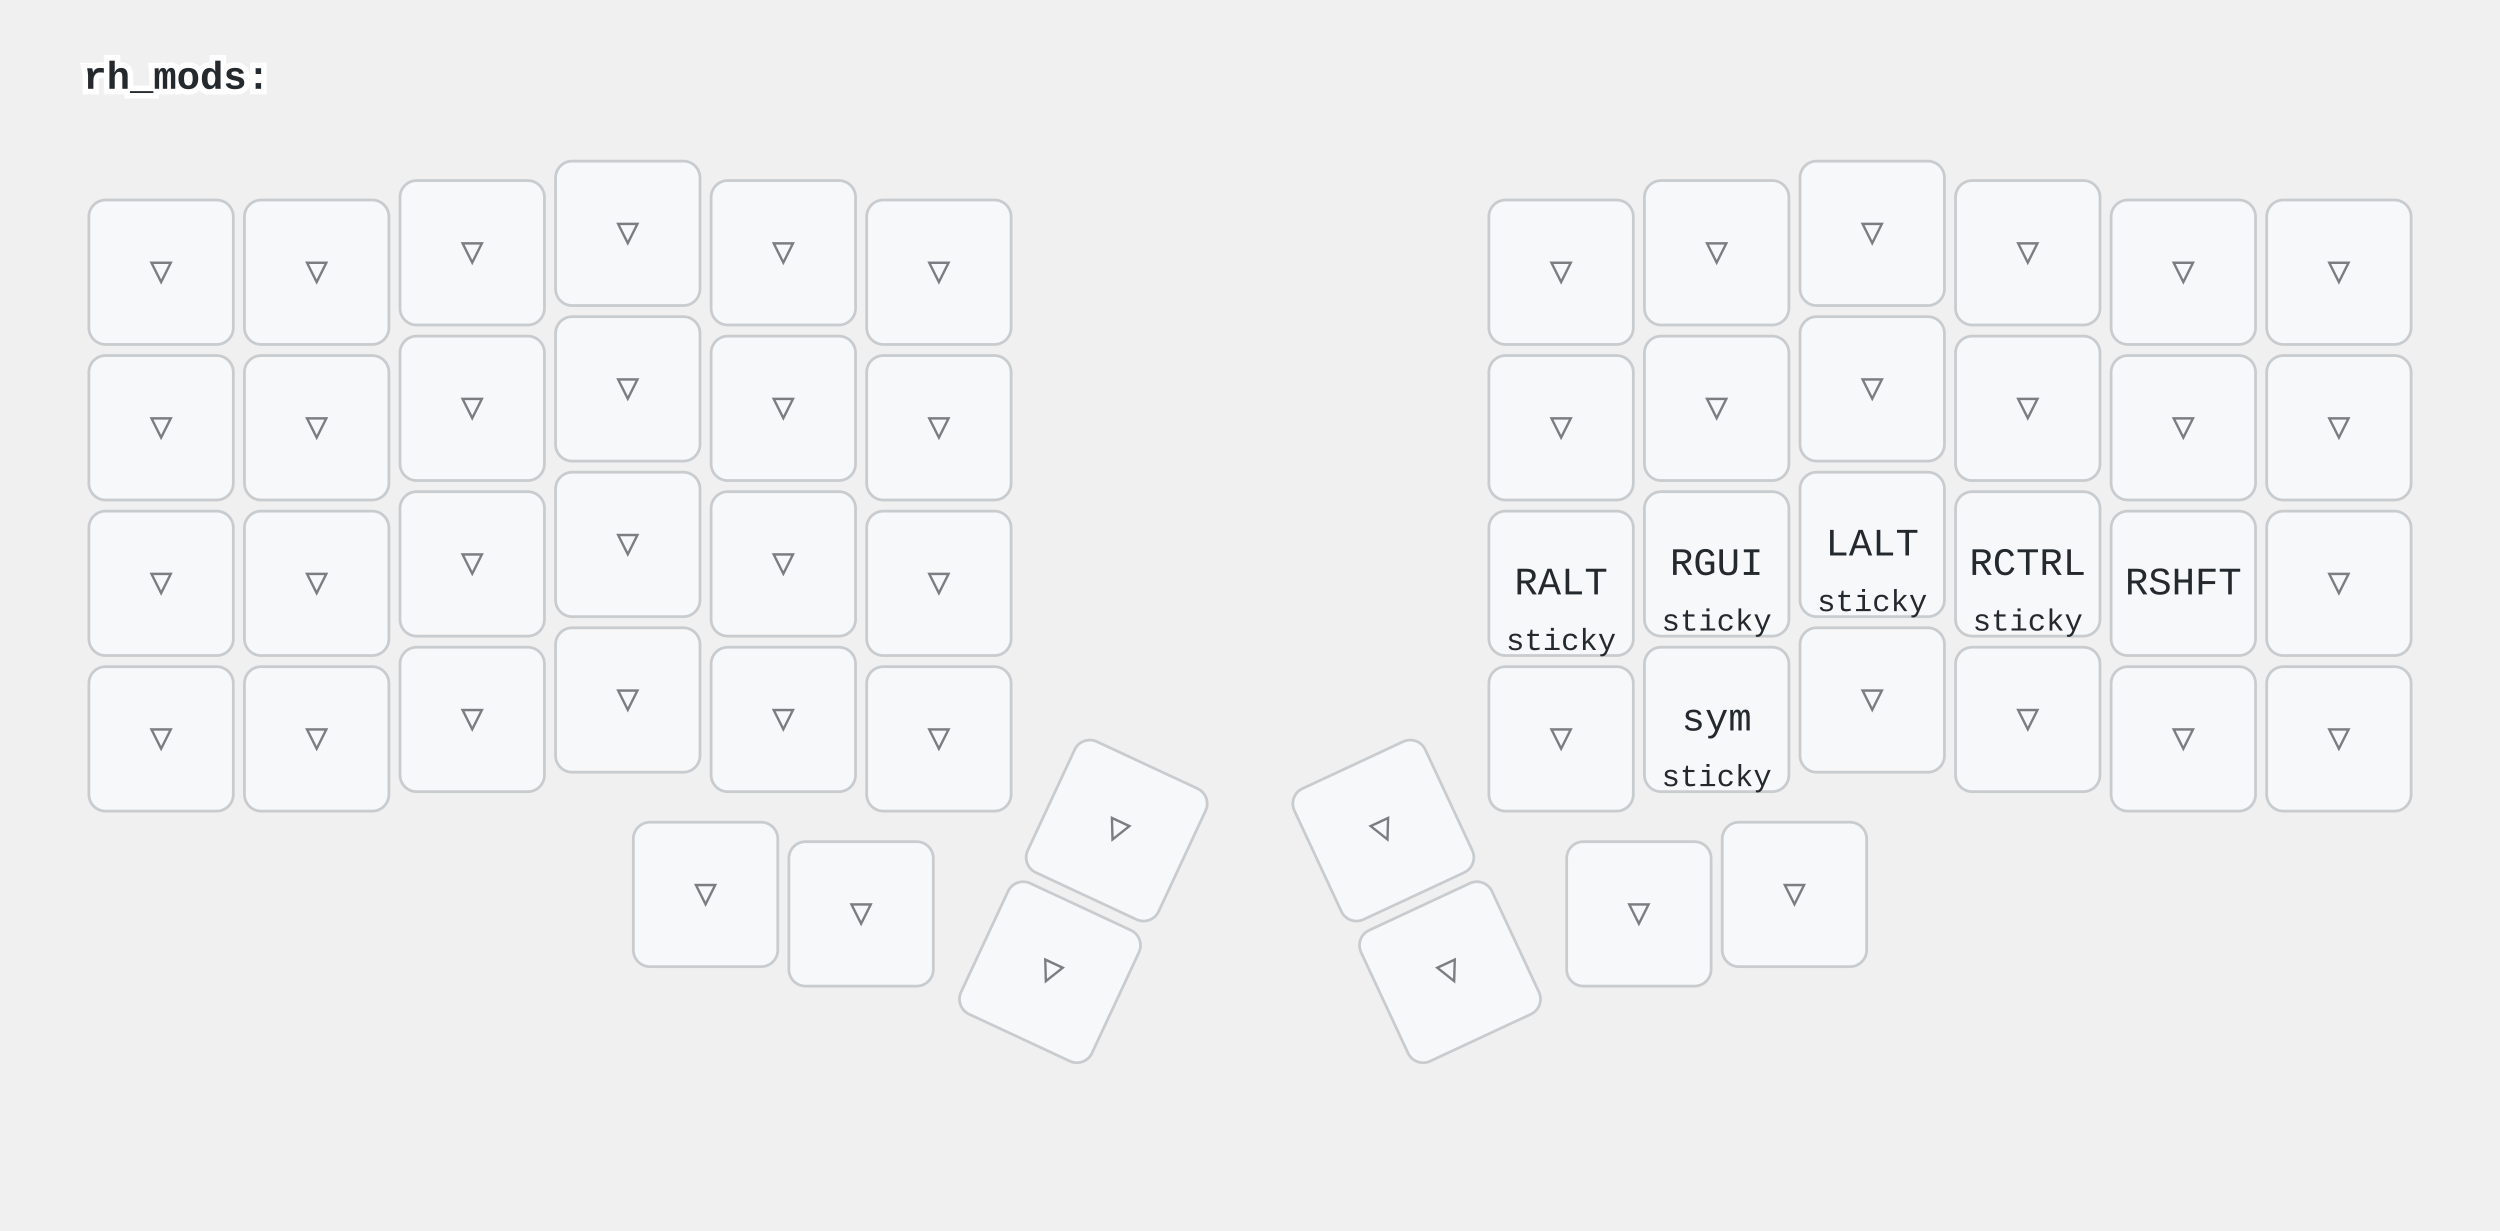
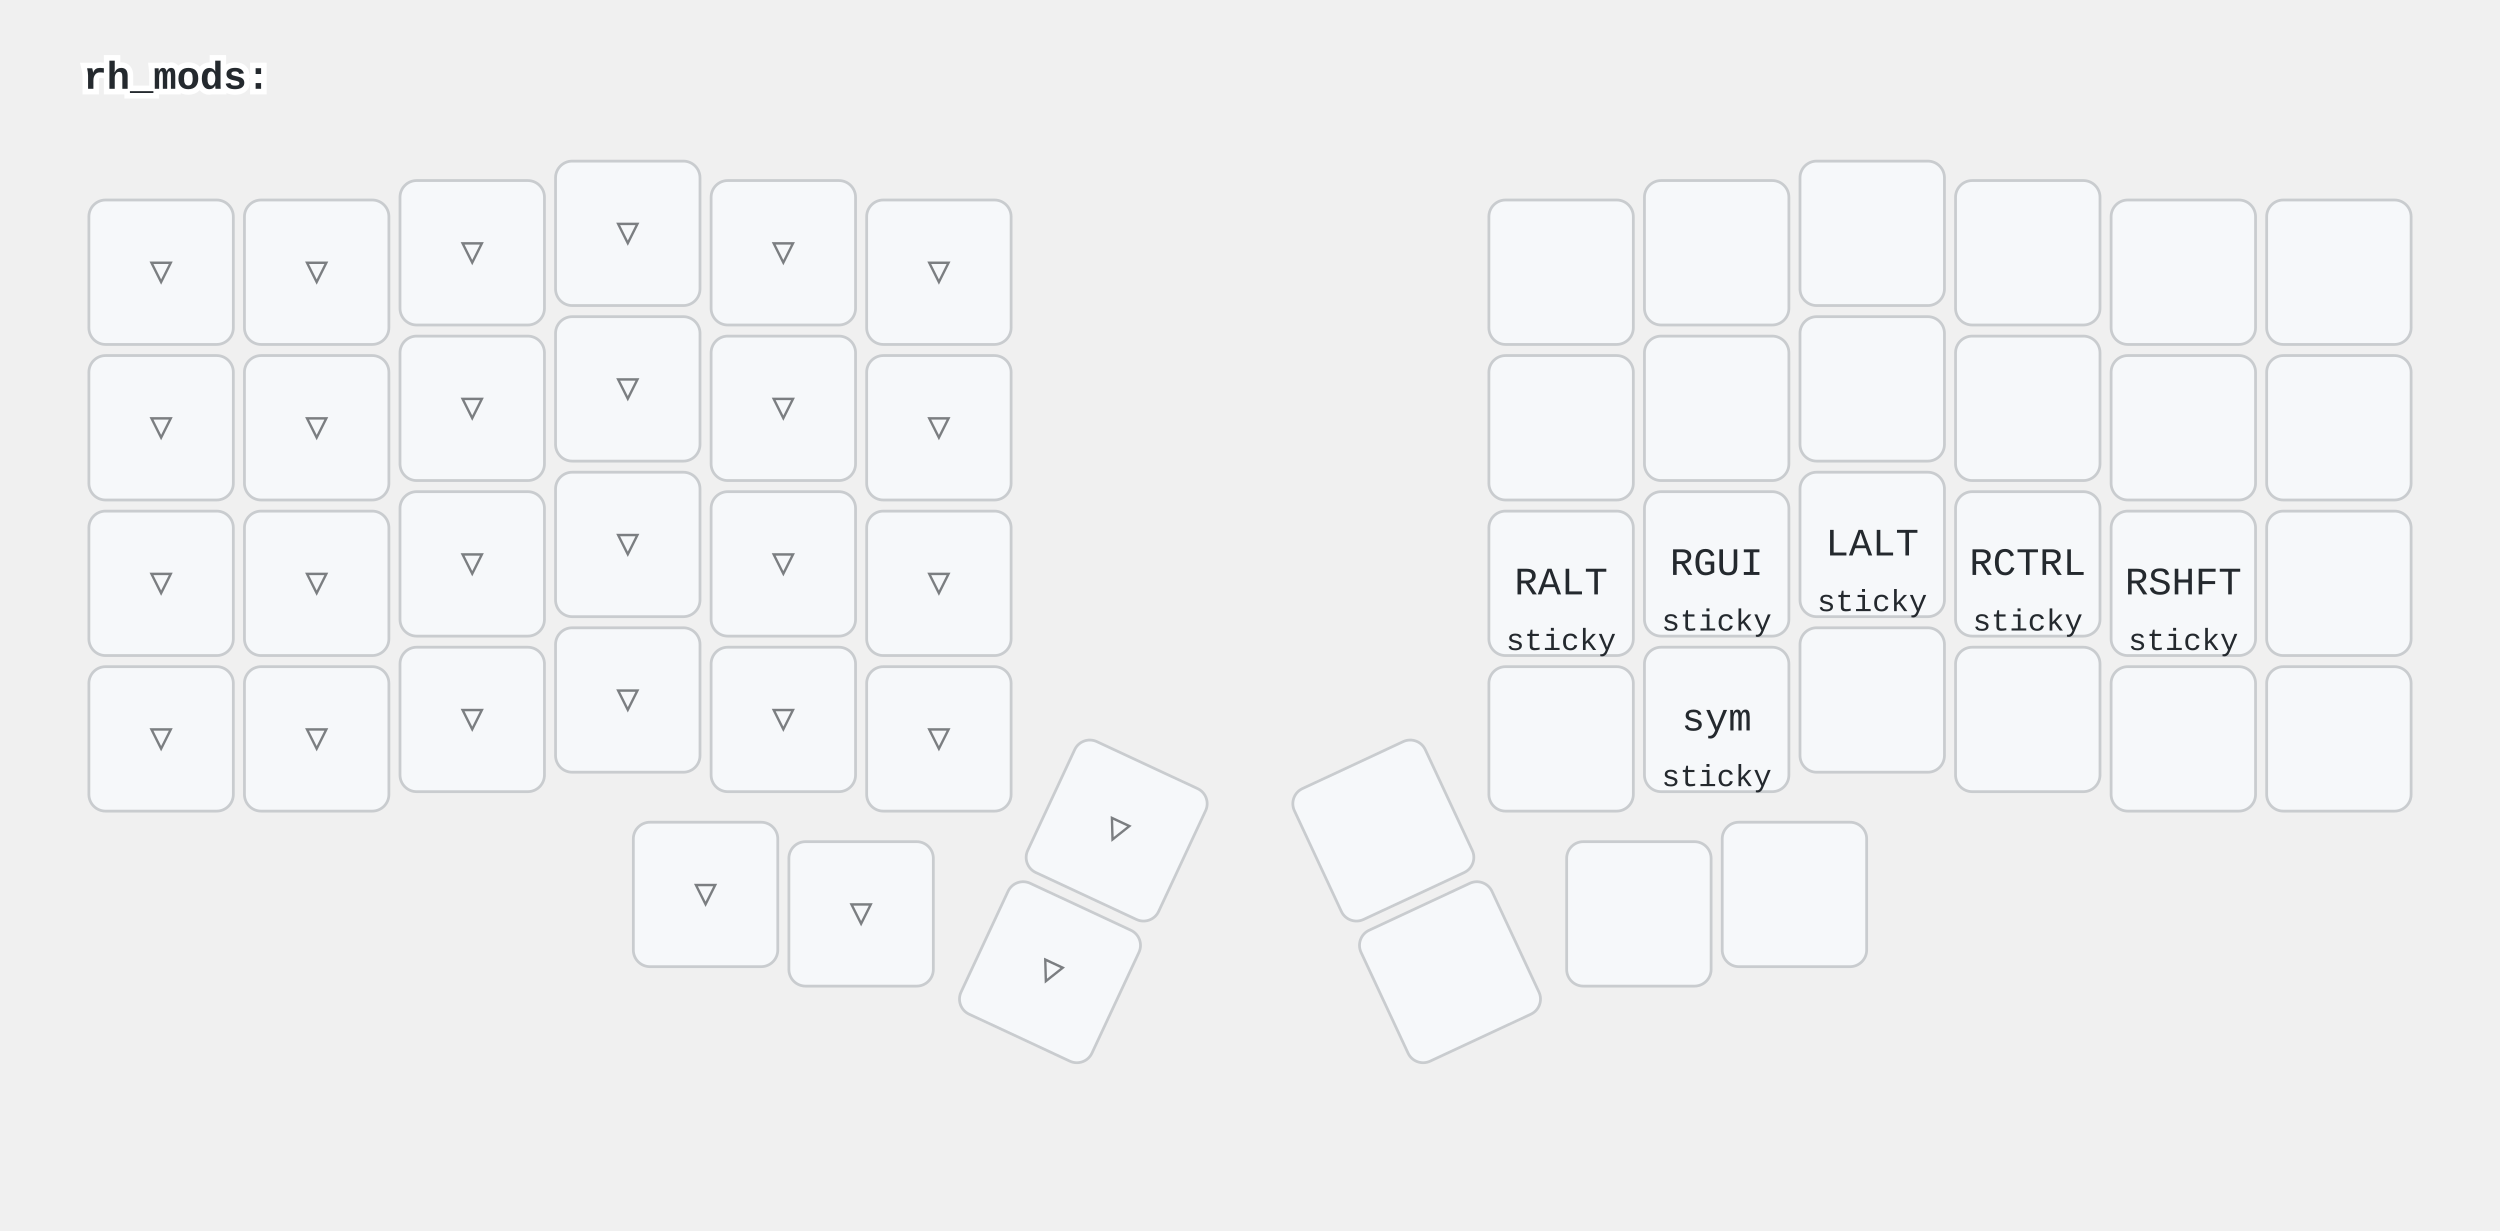
<svg xmlns="http://www.w3.org/2000/svg" width="900" height="443" viewBox="0 0 900 443" class="keymap">
  <style>/* inherit to force styles through use tags */
svg path {
    fill: inherit;
}

/* font and background color specifications */
svg.keymap {
    font-family: SFMono-Regular,Consolas,Liberation Mono,Menlo,monospace;
    font-size: 14px;
    font-kerning: normal;
    text-rendering: optimizeLegibility;
    fill: #24292e;
}

/* default key styling */
rect.key {
    fill: #f6f8fa;
}

rect.key, rect.combo {
    stroke: #c9cccf;
    stroke-width: 1;
}

/* default key side styling, only used is draw_key_sides is set */
rect.side {
    filter: brightness(90%);
}

/* color accent for combo boxes */
rect.combo, rect.combo-separate {
    fill: #cdf;
}

/* color accent for held keys */
rect.held, rect.combo.held {
    fill: #fdd;
}

/* color accent for ghost (optional) keys */
rect.ghost, rect.combo.ghost {
    stroke-dasharray: 4, 4;
    stroke-width: 2;
}

text {
    text-anchor: middle;
    dominant-baseline: middle;
}

/* styling for layer labels */
text.label {
    font-weight: bold;
    text-anchor: start;
    stroke: white;
    stroke-width: 4;
    paint-order: stroke;
}

/* styling for optional footer */
text.footer {
    text-anchor: end;
    dominant-baseline: auto;
    stroke: white;
    stroke-width: 4;
    paint-order: stroke;
}

/* styling for combo tap, and key non-tap label text */
text.combo, text.hold, text.shifted, text.left, text.right, text.tl, text.tr, text.bl, text.br {
    font-size: 11px;
}

text.hold, text.bl, text.br {
    text-anchor: middle;
    dominant-baseline: auto;
}

text.shifted, text.tl, text.tr {
    text-anchor: middle;
    dominant-baseline: hanging;
}

text.left, text.tl, text.bl {
    text-anchor: start;
}

text.right, text.tr, text.br {
    text-anchor: end;
}

text.layer-activator {
    text-decoration: underline;
}

/* styling for hold/shifted label text in combo box */
text.combo.hold, text.combo.shifted, text.combo.left, text.combo.right {
    font-size: 8px;
}

/* lighter symbol for transparent keys */
text.trans {
    fill: #7b7e81;
}

/* styling for combo dendrons */
path.combo {
    stroke-width: 1;
    stroke: gray;
    fill: none;
}

/* Start Tabler Icons Cleanup */
/* cannot use height/width with glyphs */
.icon-tabler &gt; path {
    fill: inherit;
    stroke: inherit;
    stroke-width: 2;
}
/* hide tabler's default box */
.icon-tabler &gt; path[stroke="none"][fill="none"] {
    visibility: hidden;
}
/* End Tabler Icons Cleanup */
</style>
  <g transform="translate(30, 0)" class="layer-rh_mods">
    <text x="0" y="28" class="label" id="rh_mods">rh_mods:</text>
    <g transform="translate(0, 56)">
      <g transform="translate(28, 42)" class="key trans keypos-0">
        <rect rx="6" ry="6" x="-26" y="-26" width="52" height="52" class="key trans" />
        <text x="0" y="0" class="key trans tap">▽</text>
      </g>
      <g transform="translate(84, 42)" class="key trans keypos-1">
        <rect rx="6" ry="6" x="-26" y="-26" width="52" height="52" class="key trans" />
        <text x="0" y="0" class="key trans tap">▽</text>
      </g>
      <g transform="translate(140, 35)" class="key trans keypos-2">
        <rect rx="6" ry="6" x="-26" y="-26" width="52" height="52" class="key trans" />
        <text x="0" y="0" class="key trans tap">▽</text>
      </g>
      <g transform="translate(196, 28)" class="key trans keypos-3">
        <rect rx="6" ry="6" x="-26" y="-26" width="52" height="52" class="key trans" />
        <text x="0" y="0" class="key trans tap">▽</text>
      </g>
      <g transform="translate(252, 35)" class="key trans keypos-4">
        <rect rx="6" ry="6" x="-26" y="-26" width="52" height="52" class="key trans" />
        <text x="0" y="0" class="key trans tap">▽</text>
      </g>
      <g transform="translate(308, 42)" class="key trans keypos-5">
        <rect rx="6" ry="6" x="-26" y="-26" width="52" height="52" class="key trans" />
        <text x="0" y="0" class="key trans tap">▽</text>
      </g>
-       <g transform="translate(532, 42)" class="key trans keypos-6">
-         <rect rx="6" ry="6" x="-26" y="-26" width="52" height="52" class="key trans" />
-         <text x="0" y="0" class="key trans tap">▽</text>
-       </g>
-       <g transform="translate(588, 35)" class="key trans keypos-7">
-         <rect rx="6" ry="6" x="-26" y="-26" width="52" height="52" class="key trans" />
-         <text x="0" y="0" class="key trans tap">▽</text>
-       </g>
-       <g transform="translate(644, 28)" class="key trans keypos-8">
-         <rect rx="6" ry="6" x="-26" y="-26" width="52" height="52" class="key trans" />
-         <text x="0" y="0" class="key trans tap">▽</text>
-       </g>
-       <g transform="translate(700, 35)" class="key trans keypos-9">
-         <rect rx="6" ry="6" x="-26" y="-26" width="52" height="52" class="key trans" />
-         <text x="0" y="0" class="key trans tap">▽</text>
-       </g>
-       <g transform="translate(756, 42)" class="key trans keypos-10">
-         <rect rx="6" ry="6" x="-26" y="-26" width="52" height="52" class="key trans" />
-         <text x="0" y="0" class="key trans tap">▽</text>
-       </g>
-       <g transform="translate(812, 42)" class="key trans keypos-11">
-         <rect rx="6" ry="6" x="-26" y="-26" width="52" height="52" class="key trans" />
-         <text x="0" y="0" class="key trans tap">▽</text>
+       <g transform="translate(532, 42)" class="key keypos-6">
+         <rect rx="6" ry="6" x="-26" y="-26" width="52" height="52" class="key" />
+       </g>
+       <g transform="translate(588, 35)" class="key keypos-7">
+         <rect rx="6" ry="6" x="-26" y="-26" width="52" height="52" class="key" />
+       </g>
+       <g transform="translate(644, 28)" class="key keypos-8">
+         <rect rx="6" ry="6" x="-26" y="-26" width="52" height="52" class="key" />
+       </g>
+       <g transform="translate(700, 35)" class="key keypos-9">
+         <rect rx="6" ry="6" x="-26" y="-26" width="52" height="52" class="key" />
+       </g>
+       <g transform="translate(756, 42)" class="key keypos-10">
+         <rect rx="6" ry="6" x="-26" y="-26" width="52" height="52" class="key" />
+       </g>
+       <g transform="translate(812, 42)" class="key keypos-11">
+         <rect rx="6" ry="6" x="-26" y="-26" width="52" height="52" class="key" />
      </g>
      <g transform="translate(28, 98)" class="key trans keypos-12">
        <rect rx="6" ry="6" x="-26" y="-26" width="52" height="52" class="key trans" />
        <text x="0" y="0" class="key trans tap">▽</text>
      </g>
      <g transform="translate(84, 98)" class="key trans keypos-13">
        <rect rx="6" ry="6" x="-26" y="-26" width="52" height="52" class="key trans" />
        <text x="0" y="0" class="key trans tap">▽</text>
      </g>
      <g transform="translate(140, 91)" class="key trans keypos-14">
        <rect rx="6" ry="6" x="-26" y="-26" width="52" height="52" class="key trans" />
        <text x="0" y="0" class="key trans tap">▽</text>
      </g>
      <g transform="translate(196, 84)" class="key trans keypos-15">
        <rect rx="6" ry="6" x="-26" y="-26" width="52" height="52" class="key trans" />
        <text x="0" y="0" class="key trans tap">▽</text>
      </g>
      <g transform="translate(252, 91)" class="key trans keypos-16">
        <rect rx="6" ry="6" x="-26" y="-26" width="52" height="52" class="key trans" />
        <text x="0" y="0" class="key trans tap">▽</text>
      </g>
      <g transform="translate(308, 98)" class="key trans keypos-17">
        <rect rx="6" ry="6" x="-26" y="-26" width="52" height="52" class="key trans" />
        <text x="0" y="0" class="key trans tap">▽</text>
      </g>
-       <g transform="translate(532, 98)" class="key trans keypos-18">
-         <rect rx="6" ry="6" x="-26" y="-26" width="52" height="52" class="key trans" />
-         <text x="0" y="0" class="key trans tap">▽</text>
-       </g>
-       <g transform="translate(588, 91)" class="key trans keypos-19">
-         <rect rx="6" ry="6" x="-26" y="-26" width="52" height="52" class="key trans" />
-         <text x="0" y="0" class="key trans tap">▽</text>
-       </g>
-       <g transform="translate(644, 84)" class="key trans keypos-20">
-         <rect rx="6" ry="6" x="-26" y="-26" width="52" height="52" class="key trans" />
-         <text x="0" y="0" class="key trans tap">▽</text>
-       </g>
-       <g transform="translate(700, 91)" class="key trans keypos-21">
-         <rect rx="6" ry="6" x="-26" y="-26" width="52" height="52" class="key trans" />
-         <text x="0" y="0" class="key trans tap">▽</text>
-       </g>
-       <g transform="translate(756, 98)" class="key trans keypos-22">
-         <rect rx="6" ry="6" x="-26" y="-26" width="52" height="52" class="key trans" />
-         <text x="0" y="0" class="key trans tap">▽</text>
-       </g>
-       <g transform="translate(812, 98)" class="key trans keypos-23">
-         <rect rx="6" ry="6" x="-26" y="-26" width="52" height="52" class="key trans" />
-         <text x="0" y="0" class="key trans tap">▽</text>
+       <g transform="translate(532, 98)" class="key keypos-18">
+         <rect rx="6" ry="6" x="-26" y="-26" width="52" height="52" class="key" />
+       </g>
+       <g transform="translate(588, 91)" class="key keypos-19">
+         <rect rx="6" ry="6" x="-26" y="-26" width="52" height="52" class="key" />
+       </g>
+       <g transform="translate(644, 84)" class="key keypos-20">
+         <rect rx="6" ry="6" x="-26" y="-26" width="52" height="52" class="key" />
+       </g>
+       <g transform="translate(700, 91)" class="key keypos-21">
+         <rect rx="6" ry="6" x="-26" y="-26" width="52" height="52" class="key" />
+       </g>
+       <g transform="translate(756, 98)" class="key keypos-22">
+         <rect rx="6" ry="6" x="-26" y="-26" width="52" height="52" class="key" />
+       </g>
+       <g transform="translate(812, 98)" class="key keypos-23">
+         <rect rx="6" ry="6" x="-26" y="-26" width="52" height="52" class="key" />
      </g>
      <g transform="translate(28, 154)" class="key trans keypos-24">
        <rect rx="6" ry="6" x="-26" y="-26" width="52" height="52" class="key trans" />
        <text x="0" y="0" class="key trans tap">▽</text>
      </g>
      <g transform="translate(84, 154)" class="key trans keypos-25">
        <rect rx="6" ry="6" x="-26" y="-26" width="52" height="52" class="key trans" />
        <text x="0" y="0" class="key trans tap">▽</text>
      </g>
      <g transform="translate(140, 147)" class="key trans keypos-26">
        <rect rx="6" ry="6" x="-26" y="-26" width="52" height="52" class="key trans" />
        <text x="0" y="0" class="key trans tap">▽</text>
      </g>
      <g transform="translate(196, 140)" class="key trans keypos-27">
        <rect rx="6" ry="6" x="-26" y="-26" width="52" height="52" class="key trans" />
        <text x="0" y="0" class="key trans tap">▽</text>
      </g>
      <g transform="translate(252, 147)" class="key trans keypos-28">
        <rect rx="6" ry="6" x="-26" y="-26" width="52" height="52" class="key trans" />
        <text x="0" y="0" class="key trans tap">▽</text>
      </g>
      <g transform="translate(308, 154)" class="key trans keypos-29">
        <rect rx="6" ry="6" x="-26" y="-26" width="52" height="52" class="key trans" />
        <text x="0" y="0" class="key trans tap">▽</text>
      </g>
      <g transform="translate(532, 154)" class="key keypos-30">
        <rect rx="6" ry="6" x="-26" y="-26" width="52" height="52" class="key" />
        <text x="0" y="0" class="key tap">RALT</text>
        <text x="0" y="24" class="key hold">sticky</text>
      </g>
      <g transform="translate(588, 147)" class="key keypos-31">
        <rect rx="6" ry="6" x="-26" y="-26" width="52" height="52" class="key" />
        <text x="0" y="0" class="key tap">RGUI</text>
        <text x="0" y="24" class="key hold">sticky</text>
      </g>
      <g transform="translate(644, 140)" class="key keypos-32">
        <rect rx="6" ry="6" x="-26" y="-26" width="52" height="52" class="key" />
        <text x="0" y="0" class="key tap">LALT</text>
        <text x="0" y="24" class="key hold">sticky</text>
      </g>
      <g transform="translate(700, 147)" class="key keypos-33">
        <rect rx="6" ry="6" x="-26" y="-26" width="52" height="52" class="key" />
        <text x="0" y="0" class="key tap">RCTRL</text>
        <text x="0" y="24" class="key hold">sticky</text>
      </g>
      <g transform="translate(756, 154)" class="key keypos-34">
        <rect rx="6" ry="6" x="-26" y="-26" width="52" height="52" class="key" />
        <text x="0" y="0" class="key tap">RSHFT</text>
-       </g>
-       <g transform="translate(812, 154)" class="key trans keypos-35">
-         <rect rx="6" ry="6" x="-26" y="-26" width="52" height="52" class="key trans" />
-         <text x="0" y="0" class="key trans tap">▽</text>
+         <text x="0" y="24" class="key hold">sticky</text>
+       </g>
+       <g transform="translate(812, 154)" class="key keypos-35">
+         <rect rx="6" ry="6" x="-26" y="-26" width="52" height="52" class="key" />
      </g>
      <g transform="translate(28, 210)" class="key trans keypos-36">
        <rect rx="6" ry="6" x="-26" y="-26" width="52" height="52" class="key trans" />
        <text x="0" y="0" class="key trans tap">▽</text>
      </g>
      <g transform="translate(84, 210)" class="key trans keypos-37">
        <rect rx="6" ry="6" x="-26" y="-26" width="52" height="52" class="key trans" />
        <text x="0" y="0" class="key trans tap">▽</text>
      </g>
      <g transform="translate(140, 203)" class="key trans keypos-38">
        <rect rx="6" ry="6" x="-26" y="-26" width="52" height="52" class="key trans" />
        <text x="0" y="0" class="key trans tap">▽</text>
      </g>
      <g transform="translate(196, 196)" class="key trans keypos-39">
        <rect rx="6" ry="6" x="-26" y="-26" width="52" height="52" class="key trans" />
        <text x="0" y="0" class="key trans tap">▽</text>
      </g>
      <g transform="translate(252, 203)" class="key trans keypos-40">
        <rect rx="6" ry="6" x="-26" y="-26" width="52" height="52" class="key trans" />
        <text x="0" y="0" class="key trans tap">▽</text>
      </g>
      <g transform="translate(308, 210)" class="key trans keypos-41">
        <rect rx="6" ry="6" x="-26" y="-26" width="52" height="52" class="key trans" />
        <text x="0" y="0" class="key trans tap">▽</text>
      </g>
      <g transform="translate(372, 243) rotate(25.0)" class="key trans keypos-42">
        <rect rx="6" ry="6" x="-26" y="-26" width="52" height="52" class="key trans" />
        <text x="0" y="0" class="key trans tap">▽</text>
      </g>
-       <g transform="translate(468, 243) rotate(-25.0)" class="key trans keypos-43">
-         <rect rx="6" ry="6" x="-26" y="-26" width="52" height="52" class="key trans" />
-         <text x="0" y="0" class="key trans tap">▽</text>
-       </g>
-       <g transform="translate(532, 210)" class="key trans keypos-44">
-         <rect rx="6" ry="6" x="-26" y="-26" width="52" height="52" class="key trans" />
-         <text x="0" y="0" class="key trans tap">▽</text>
+       <g transform="translate(468, 243) rotate(-25.0)" class="key keypos-43">
+         <rect rx="6" ry="6" x="-26" y="-26" width="52" height="52" class="key" />
+       </g>
+       <g transform="translate(532, 210)" class="key keypos-44">
+         <rect rx="6" ry="6" x="-26" y="-26" width="52" height="52" class="key" />
      </g>
      <g transform="translate(588, 203)" class="key keypos-45">
        <rect rx="6" ry="6" x="-26" y="-26" width="52" height="52" class="key" />
        <text x="0" y="0" class="key tap">sym</text>
        <text x="0" y="24" class="key hold">sticky</text>
      </g>
-       <g transform="translate(644, 196)" class="key trans keypos-46">
-         <rect rx="6" ry="6" x="-26" y="-26" width="52" height="52" class="key trans" />
-         <text x="0" y="0" class="key trans tap">▽</text>
-       </g>
-       <g transform="translate(700, 203)" class="key trans keypos-47">
-         <rect rx="6" ry="6" x="-26" y="-26" width="52" height="52" class="key trans" />
-         <text x="0" y="0" class="key trans tap">▽</text>
-       </g>
-       <g transform="translate(756, 210)" class="key trans keypos-48">
-         <rect rx="6" ry="6" x="-26" y="-26" width="52" height="52" class="key trans" />
-         <text x="0" y="0" class="key trans tap">▽</text>
-       </g>
-       <g transform="translate(812, 210)" class="key trans keypos-49">
-         <rect rx="6" ry="6" x="-26" y="-26" width="52" height="52" class="key trans" />
-         <text x="0" y="0" class="key trans tap">▽</text>
+       <g transform="translate(644, 196)" class="key keypos-46">
+         <rect rx="6" ry="6" x="-26" y="-26" width="52" height="52" class="key" />
+       </g>
+       <g transform="translate(700, 203)" class="key keypos-47">
+         <rect rx="6" ry="6" x="-26" y="-26" width="52" height="52" class="key" />
+       </g>
+       <g transform="translate(756, 210)" class="key keypos-48">
+         <rect rx="6" ry="6" x="-26" y="-26" width="52" height="52" class="key" />
+       </g>
+       <g transform="translate(812, 210)" class="key keypos-49">
+         <rect rx="6" ry="6" x="-26" y="-26" width="52" height="52" class="key" />
      </g>
      <g transform="translate(224, 266)" class="key trans keypos-50">
        <rect rx="6" ry="6" x="-26" y="-26" width="52" height="52" class="key trans" />
        <text x="0" y="0" class="key trans tap">▽</text>
      </g>
      <g transform="translate(280, 273)" class="key trans keypos-51">
        <rect rx="6" ry="6" x="-26" y="-26" width="52" height="52" class="key trans" />
        <text x="0" y="0" class="key trans tap">▽</text>
      </g>
      <g transform="translate(348, 294) rotate(25.0)" class="key trans keypos-52">
        <rect rx="6" ry="6" x="-26" y="-26" width="52" height="52" class="key trans" />
        <text x="0" y="0" class="key trans tap">▽</text>
      </g>
-       <g transform="translate(492, 294) rotate(-25.0)" class="key trans keypos-53">
-         <rect rx="6" ry="6" x="-26" y="-26" width="52" height="52" class="key trans" />
-         <text x="0" y="0" class="key trans tap">▽</text>
-       </g>
-       <g transform="translate(560, 273)" class="key trans keypos-54">
-         <rect rx="6" ry="6" x="-26" y="-26" width="52" height="52" class="key trans" />
-         <text x="0" y="0" class="key trans tap">▽</text>
-       </g>
-       <g transform="translate(616, 266)" class="key trans keypos-55">
-         <rect rx="6" ry="6" x="-26" y="-26" width="52" height="52" class="key trans" />
-         <text x="0" y="0" class="key trans tap">▽</text>
+       <g transform="translate(492, 294) rotate(-25.0)" class="key keypos-53">
+         <rect rx="6" ry="6" x="-26" y="-26" width="52" height="52" class="key" />
+       </g>
+       <g transform="translate(560, 273)" class="key keypos-54">
+         <rect rx="6" ry="6" x="-26" y="-26" width="52" height="52" class="key" />
+       </g>
+       <g transform="translate(616, 266)" class="key keypos-55">
+         <rect rx="6" ry="6" x="-26" y="-26" width="52" height="52" class="key" />
      </g>
    </g>
  </g>
</svg>
